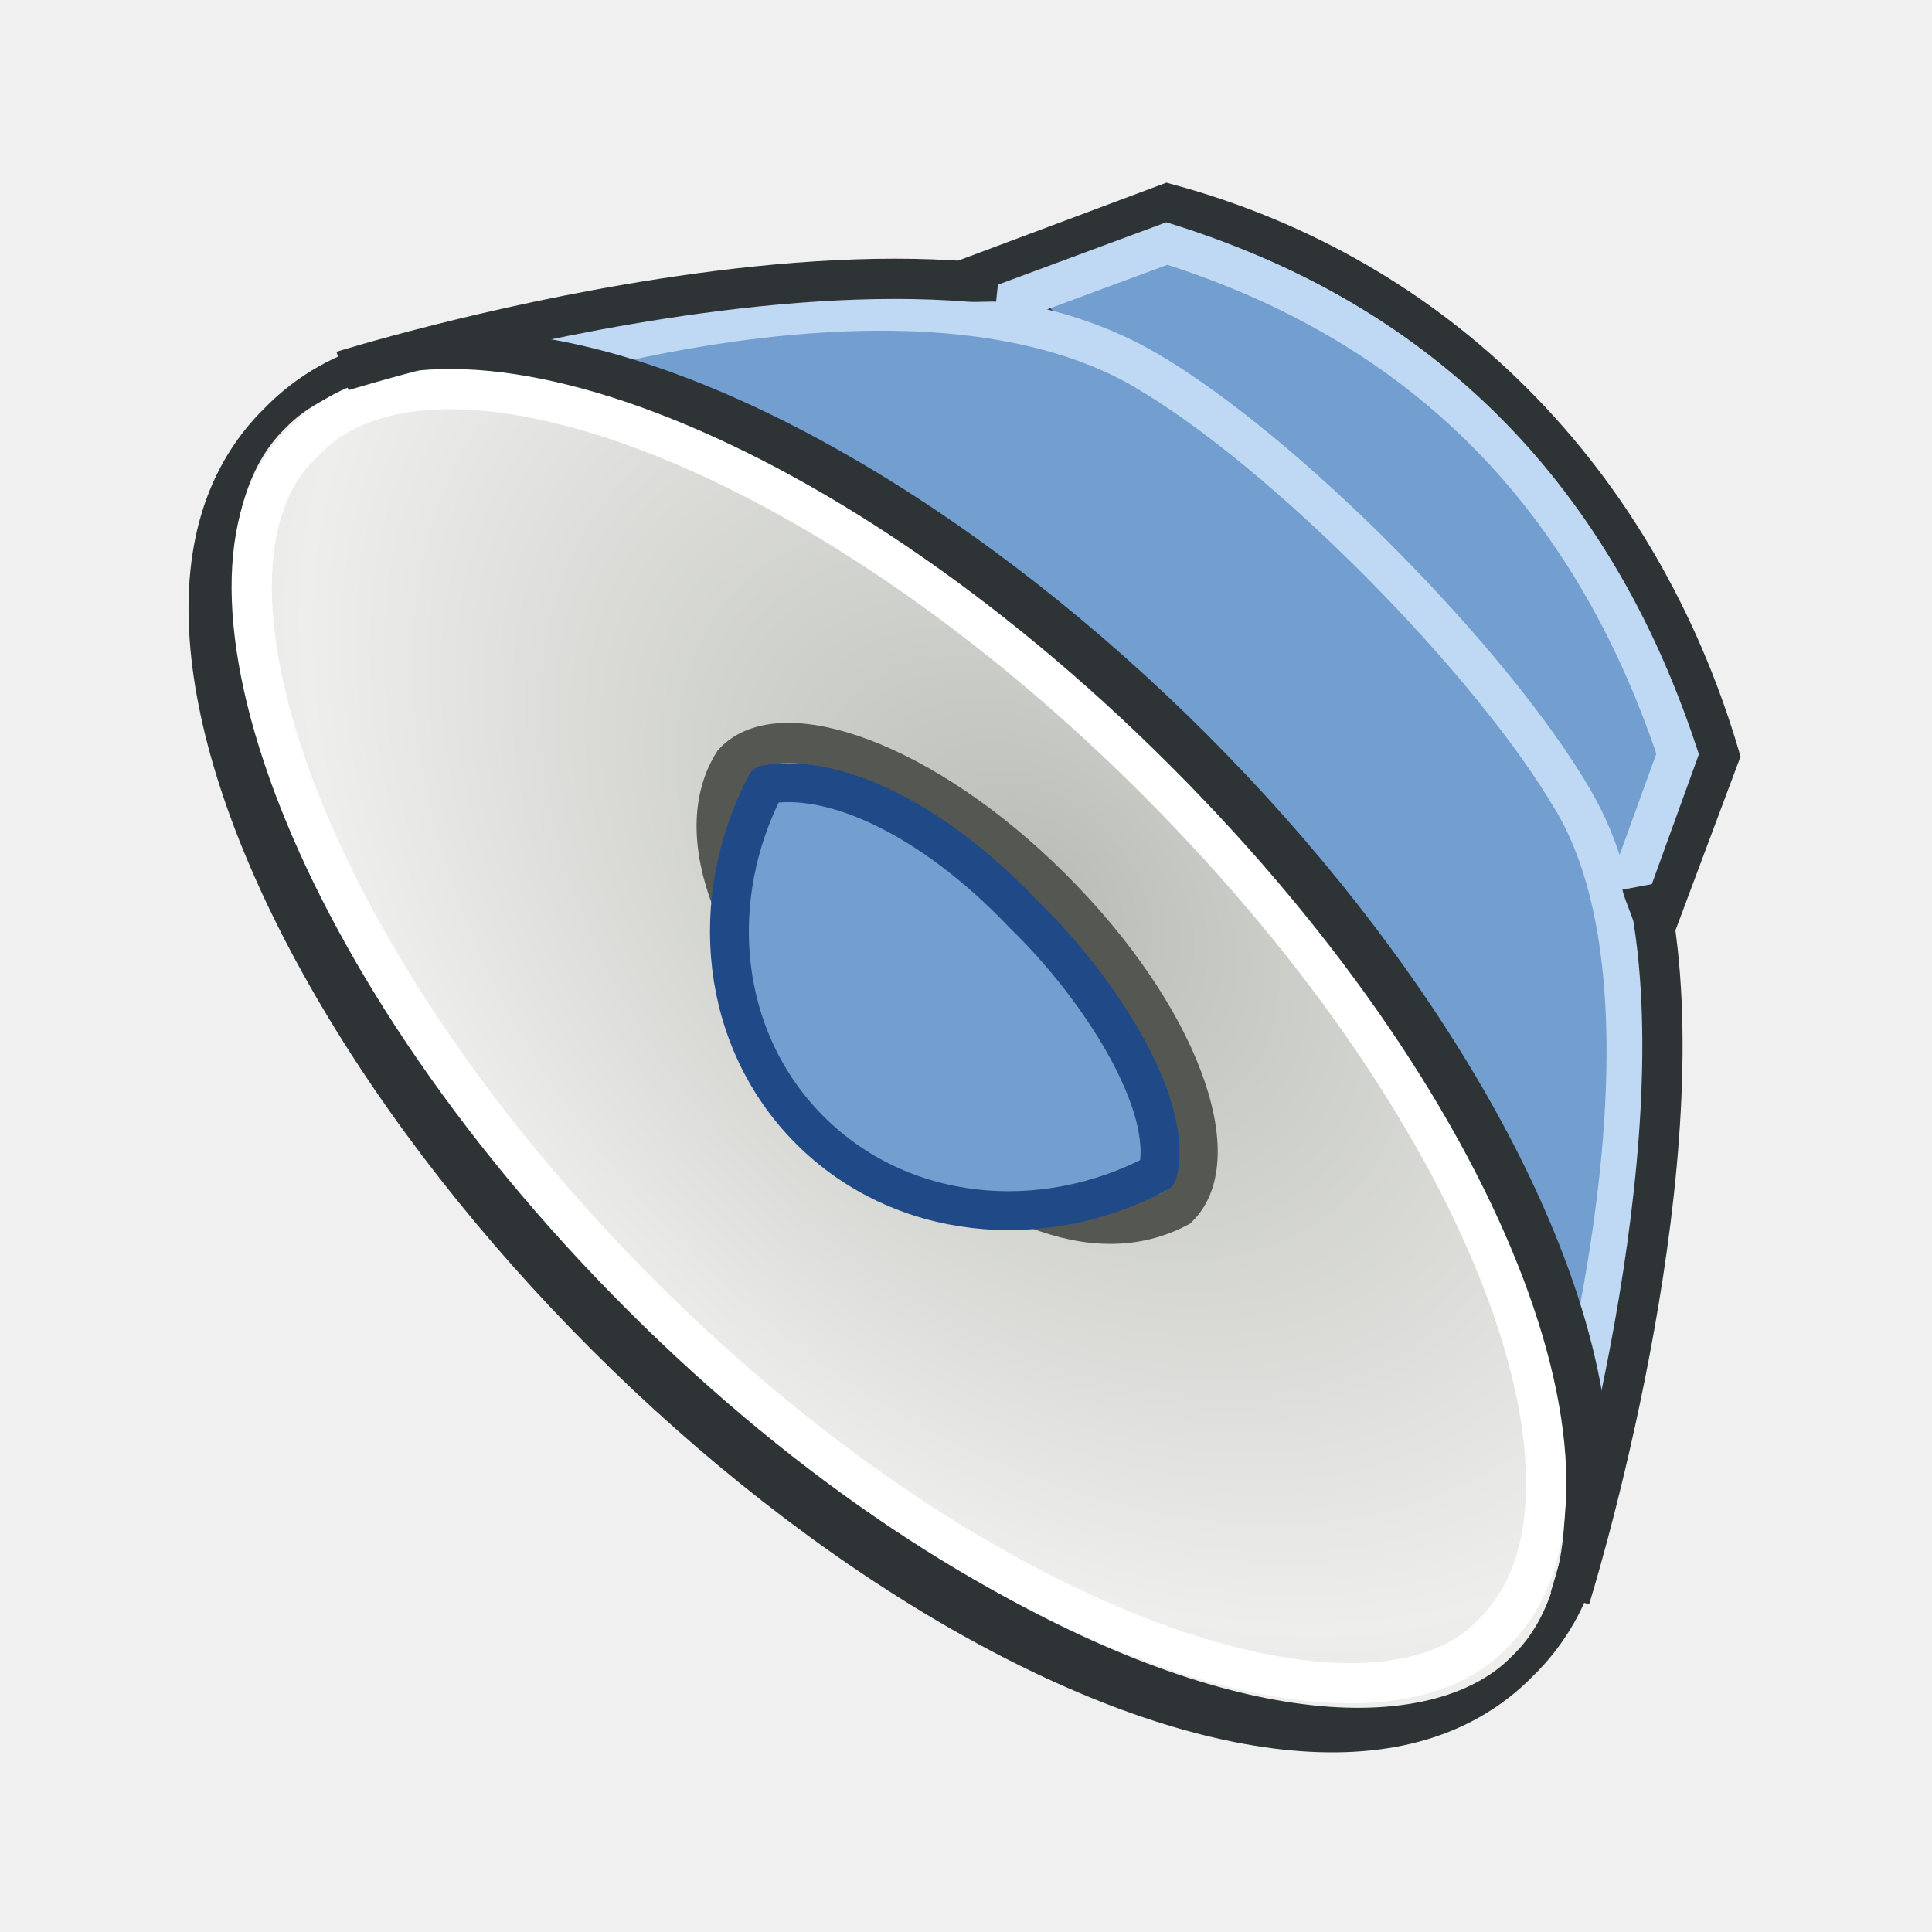
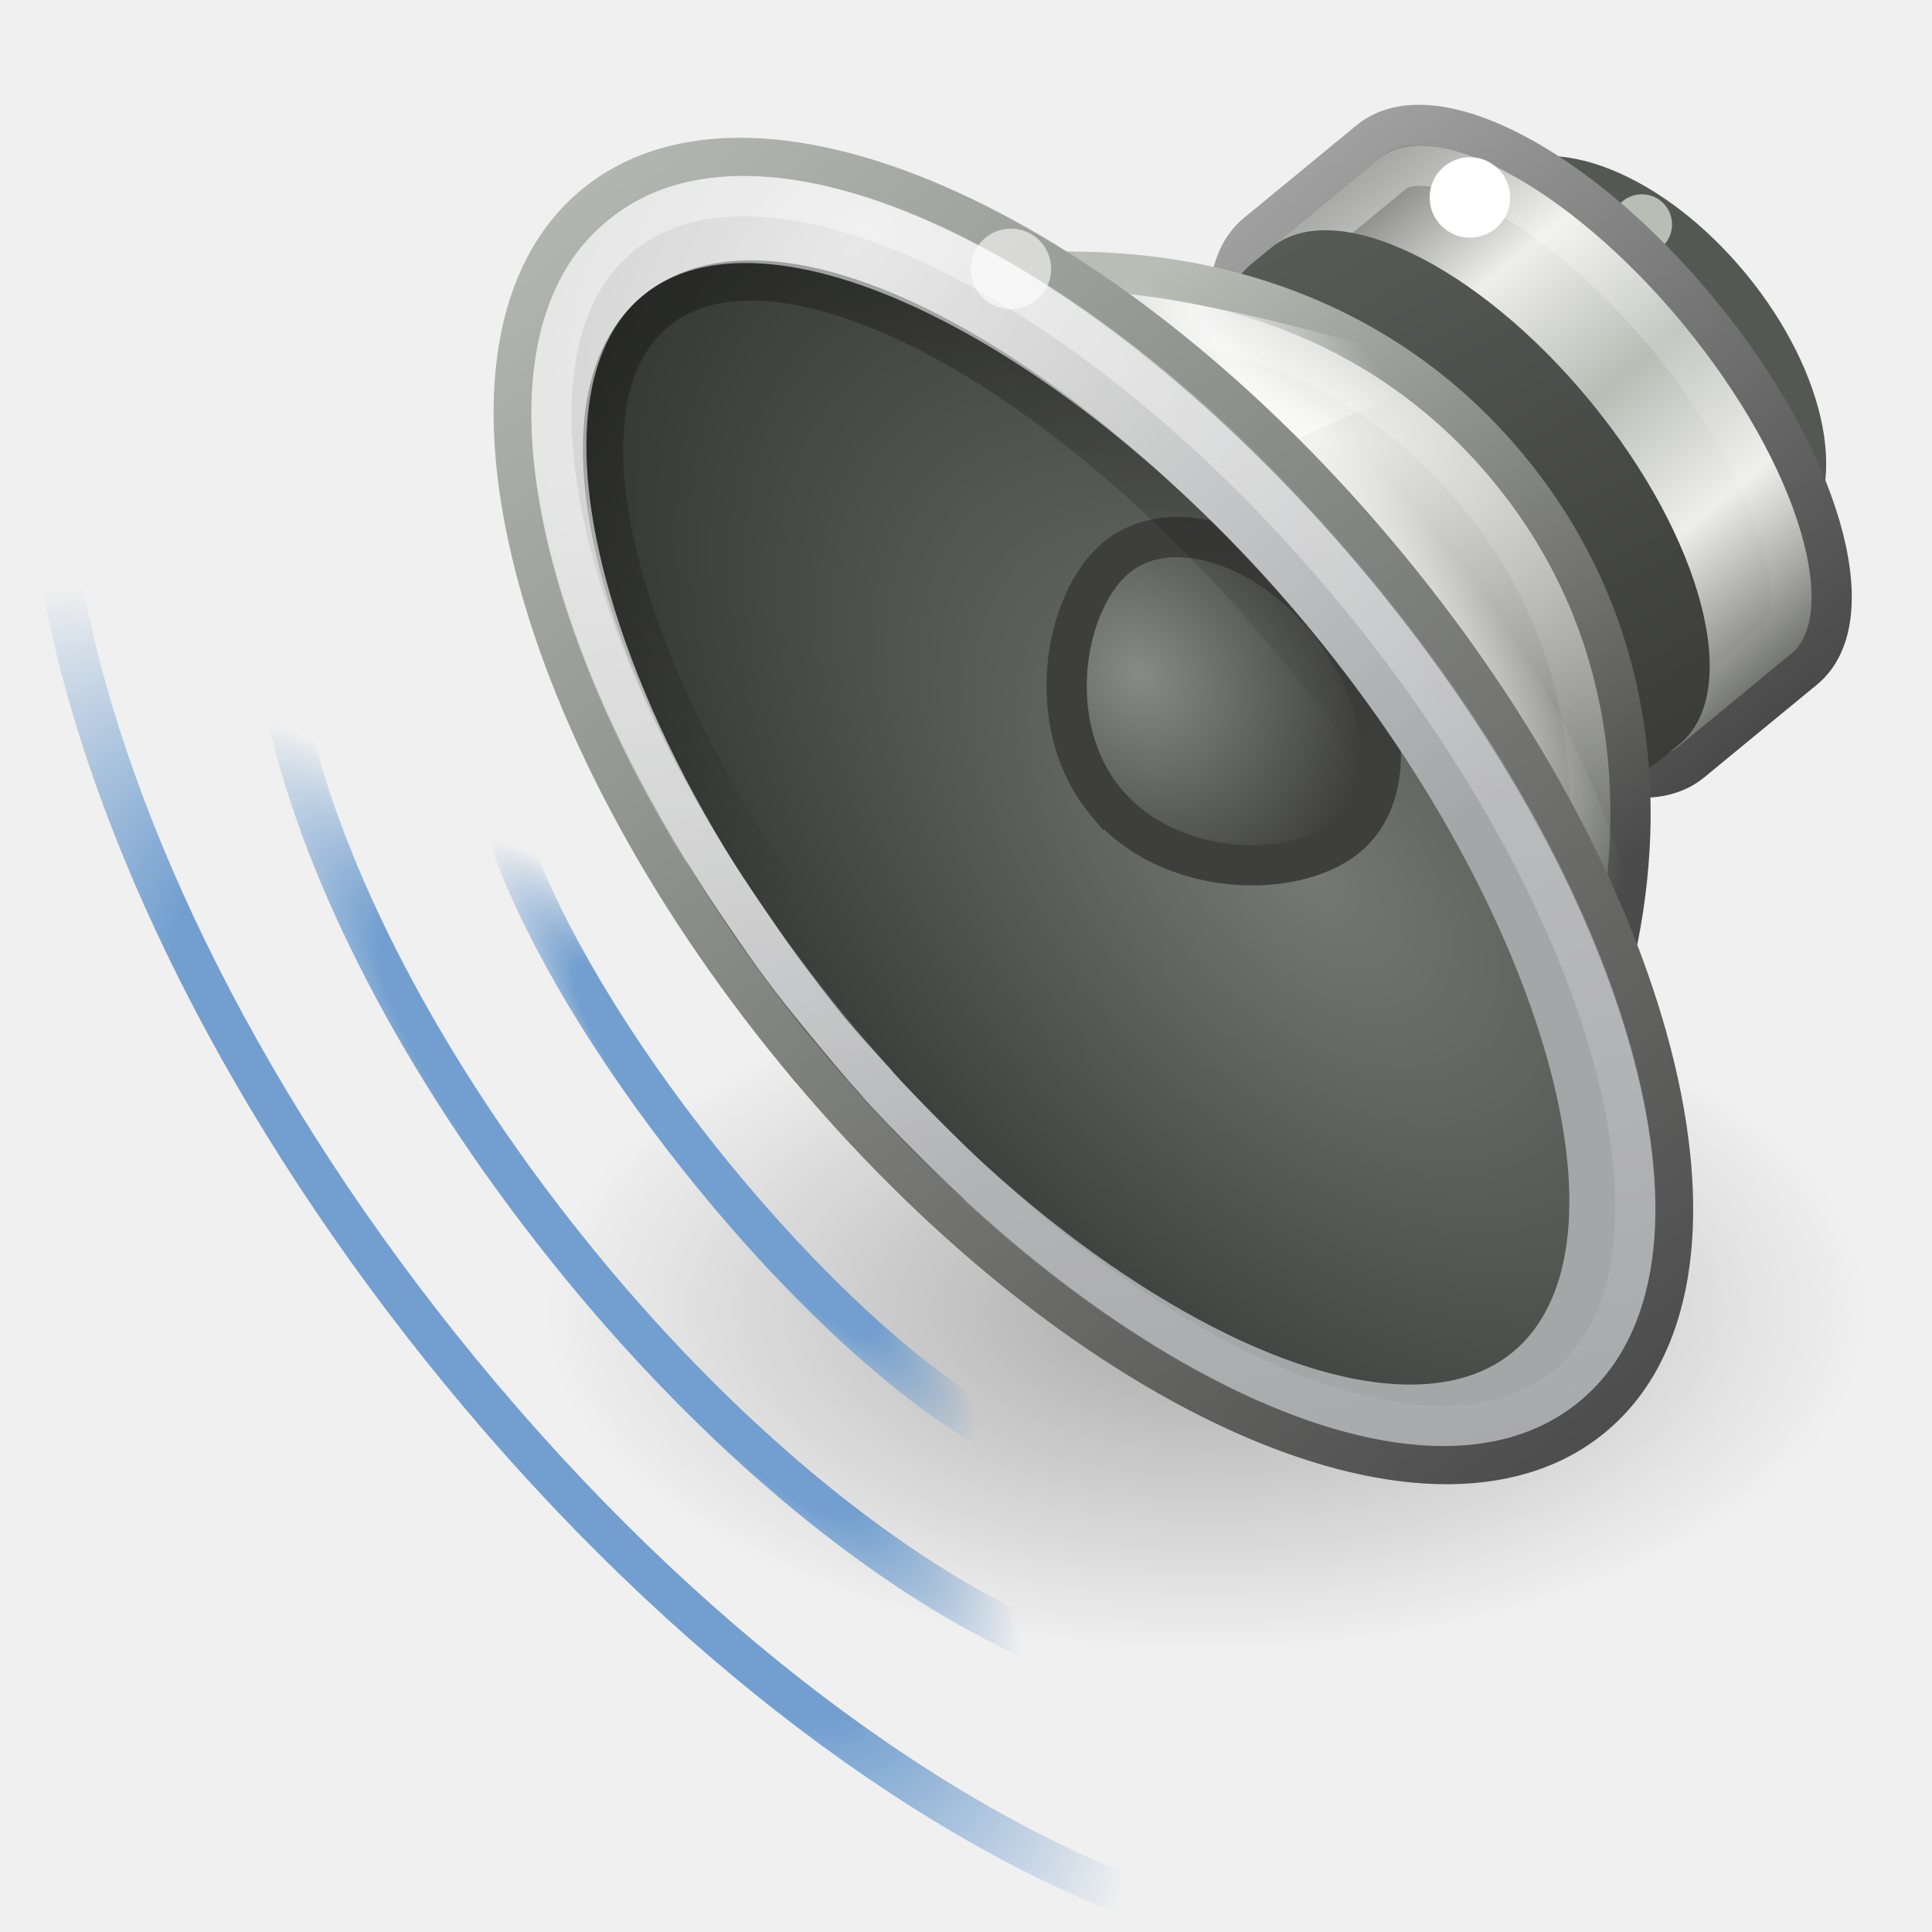
- <svg xmlns="http://www.w3.org/2000/svg" xmlns:xlink="http://www.w3.org/1999/xlink" width="48" height="48" id="svg2643" version="1.0">
-   <defs id="defs2645">
-     <radialGradient xlink:href="#linearGradient6377" id="radialGradient5941" gradientUnits="userSpaceOnUse" gradientTransform="matrix(11.32248,0,0,3.741057,-790.1243,122.5635)" cx="14.791" cy="29.861" fx="14.791" fy="29.861" r="1.14" />
-     <radialGradient xlink:href="#linearGradient6377" id="radialGradient5939" gradientUnits="userSpaceOnUse" gradientTransform="matrix(10.17104,0,0,5.250273,-797.4396,77.21735)" cx="17.798" cy="29.949" fx="17.798" fy="29.949" r="1.945" />
-     <linearGradient id="linearGradient6377">
-       <stop style="stop-color:#729fcf;stop-opacity:1" offset="0" id="stop6379" />
-       <stop style="stop-color:#204a87;stop-opacity:1" offset="1" id="stop6381" />
+ <svg xmlns="http://www.w3.org/2000/svg" xmlns:xlink="http://www.w3.org/1999/xlink" viewBox="0 0 48 48" id="svg6476" height="48" width="48" version="1.0">
+   <defs id="defs6478">
+     <linearGradient id="linearGradient17123">
+       <stop offset="0" style="stop-color:#000000;stop-opacity:1" id="stop17125" />
+       <stop offset="1" style="stop-color:#000000;stop-opacity:0" id="stop17127" />
    </linearGradient>
-     <radialGradient xlink:href="#linearGradient6377" id="radialGradient5937" gradientUnits="userSpaceOnUse" gradientTransform="matrix(15.4058,0,0,6.571419,-930.8179,37.58535)" cx="20.819" cy="29.949" fx="20.819" fy="29.949" r="2.545" />
-     <linearGradient xlink:href="#linearGradient5254" id="linearGradient5935" gradientUnits="userSpaceOnUse" gradientTransform="matrix(2.071493,0,0,1.2213,-677.4723,206.9156)" x1="21.875" y1="9.634" x2="20.5" y2="41.745" />
-     <linearGradient xlink:href="#linearGradient10055" id="linearGradient5933" gradientUnits="userSpaceOnUse" gradientTransform="matrix(2.071493,0,0,1.2213,-677.4723,206.9156)" x1="20.087" y1="6.663" x2="20.919" y2="38.337" />
-     <linearGradient xlink:href="#linearGradient5254" id="linearGradient5931" gradientUnits="userSpaceOnUse" gradientTransform="matrix(0.6831088,0,0,1.032905,-652.674,212.2637)" x1="4.596" y1="14.457" x2="4.596" y2="30.314" />
-     <linearGradient xlink:href="#linearGradient10055" id="linearGradient5929" gradientUnits="userSpaceOnUse" gradientTransform="matrix(1.767917,0,0,1.687933,-652.7215,185.3543)" x1="2.685" y1="24.368" x2="2.925" y2="35.054" />
-     <linearGradient id="linearGradient21582">
-       <stop style="stop-color:black;stop-opacity:1;" offset="0" id="stop21584" />
-       <stop style="stop-color:black;stop-opacity:0;" offset="1" id="stop21586" />
+     <linearGradient id="linearGradient6700">
+       <stop offset="0" style="stop-color:#ffffff;stop-opacity:1" id="stop6702" />
+       <stop offset="1" style="stop-color:#ffffff;stop-opacity:0" id="stop6704" />
    </linearGradient>
-     <linearGradient xlink:href="#linearGradient21582" id="linearGradient5927" gradientUnits="userSpaceOnUse" gradientTransform="matrix(1.010299,0,0,1.25652,-654.1283,206.1695)" x1="21.875" y1="26.625" x2="18.188" y2="26" />
-     <linearGradient id="linearGradient21598">
-       <stop style="stop-color:white;stop-opacity:1;" offset="0" id="stop21600" />
-       <stop style="stop-color:white;stop-opacity:0;" offset="1" id="stop21602" />
+     <linearGradient id="linearGradient6628">
+       <stop offset="0" style="stop-color:#000000;stop-opacity:1" id="stop6630" />
+       <stop offset="1" style="stop-color:#000000;stop-opacity:0" id="stop6632" />
    </linearGradient>
-     <linearGradient xlink:href="#linearGradient21598" id="linearGradient5925" gradientUnits="userSpaceOnUse" gradientTransform="matrix(0.7830101,0,0,0.9810567,-652.0153,212.321)" x1="12.25" y1="19.75" x2="10.875" y2="33.125" />
-     <radialGradient xlink:href="#linearGradient10055" id="radialGradient5923" gradientUnits="userSpaceOnUse" gradientTransform="matrix(1.433087,-0.596698,0.798238,1.917124,-20.96864,-16.43019)" cx="7.001" cy="22.47" fx="7.001" fy="22.47" r="6.494" />
-     <linearGradient xlink:href="#linearGradient10872" id="linearGradient5921" gradientUnits="userSpaceOnUse" gradientTransform="matrix(1.010299,0,0,1.01724,-654.2156,212.4627)" x1="3.889" y1="18.937" x2="3.889" y2="25.947" />
-     <linearGradient xlink:href="#linearGradient5254" id="linearGradient5919" gradientUnits="userSpaceOnUse" gradientTransform="matrix(0.99664,0,0,1.193275,-655.4297,207.5461)" x1="11.875" y1="20.375" x2="13.125" y2="34.136" />
-     <linearGradient xlink:href="#linearGradient6371" id="linearGradient5917" gradientUnits="userSpaceOnUse" gradientTransform="matrix(0.99664,0,0,1.193275,-655.4297,207.5461)" x1="14.241" y1="26.997" x2="15.125" y2="20.976" />
-     <linearGradient xlink:href="#linearGradient21608" id="linearGradient5915" gradientUnits="userSpaceOnUse" x1="23.273" y1="18.525" x2="23.273" y2="22.811" />
-     <radialGradient xlink:href="#linearGradient15341" id="radialGradient5913" gradientUnits="userSpaceOnUse" cx="22.624" cy="20.88" fx="22.624" fy="20.88" r="3.318" />
-     <linearGradient id="linearGradient3529">
-       <stop id="stop3531" offset="0" style="stop-color:#fefefe;stop-opacity:1;" />
-       <stop id="stop3533" offset="1" style="stop-color:#e8e7e6;stop-opacity:1;" />
+     <linearGradient id="linearGradient3844">
+       <stop offset="0" style="stop-color:#e8e8e8;stop-opacity:1" id="stop3846" />
+       <stop offset="1" style="stop-color:#a5a6a8;stop-opacity:1" id="stop3848" />
    </linearGradient>
-     <radialGradient xlink:href="#linearGradient3529" id="radialGradient5911" gradientUnits="userSpaceOnUse" gradientTransform="matrix(1,0,0,0.2876712,0,13.84535)" cx="7.955" cy="19.437" fx="7.955" fy="19.437" r="6.452" />
-     <linearGradient id="linearGradient4389">
-       <stop style="stop-color:#555753;stop-opacity:1;" offset="0" id="stop4391" />
-       <stop id="stop4393" offset="1" style="stop-color:#eeeeec;stop-opacity:1;" />
+     <linearGradient id="linearGradient6589-510-471-936">
+       <stop offset="0" style="stop-color:#878a85;stop-opacity:1" id="stop5849" />
+       <stop offset="1" style="stop-color:#3e3f3d;stop-opacity:1" id="stop5851" />
    </linearGradient>
-     <linearGradient id="linearGradient4325">
-       <stop id="stop4327" offset="0" style="stop-color:#2e3436;stop-opacity:1;" />
-       <stop style="stop-color:#eeeeec;stop-opacity:1;" offset="1" id="stop4329" />
+     <linearGradient id="linearGradient6643">
+       <stop offset="0" style="stop-color:#4c4c4c;stop-opacity:1" id="stop6645" />
+       <stop offset="1" style="stop-color:#d3d7cf;stop-opacity:1" id="stop6647" />
    </linearGradient>
-     <linearGradient id="linearGradient21608">
-       <stop style="stop-color:#888a85;stop-opacity:1" offset="0" id="stop21610" />
-       <stop style="stop-color:#2e3436;stop-opacity:1" offset="1" id="stop21612" />
+     <linearGradient id="linearGradient4718">
+       <stop offset="0" style="stop-color:#767973;stop-opacity:1" id="stop4720" />
+       <stop offset="1" style="stop-color:#202120;stop-opacity:1" id="stop4722" />
    </linearGradient>
-     <linearGradient id="linearGradient15341">
-       <stop style="stop-color:#888a85;stop-opacity:1" offset="0" id="stop15343" />
-       <stop style="stop-color:#555753;stop-opacity:1" offset="1" id="stop15345" />
+     <linearGradient id="linearGradient6573">
+       <stop offset="0" style="stop-color:#ffffff;stop-opacity:1" id="stop6575" />
+       <stop offset="1" style="stop-color:#ffffff;stop-opacity:0" id="stop6577" />
    </linearGradient>
-     <linearGradient id="linearGradient6371">
-       <stop style="stop-color:#888a85;stop-opacity:1" offset="0" id="stop6373" />
-       <stop style="stop-color:#d3d7cf;stop-opacity:1;" offset="1" id="stop6375" />
+     <linearGradient id="linearGradient6379">
+       <stop offset="0" style="stop-color:#ffffff;stop-opacity:0" id="stop6381" />
+       <stop offset="0.5" style="stop-color:#ffffff;stop-opacity:1" id="stop21606" />
+       <stop offset="1" style="stop-color:#ffffff;stop-opacity:0" id="stop6383" />
    </linearGradient>
-     <linearGradient id="linearGradient10872">
-       <stop id="stop10874" offset="0" style="stop-color:#888a85;stop-opacity:1" />
-       <stop style="stop-color:#9e9e92;stop-opacity:1;" offset="0.253" id="stop10876" />
-       <stop id="stop10878" offset="1" style="stop-color:#555753;stop-opacity:1" />
+     <linearGradient id="linearGradient6651">
+       <stop offset="0" style="stop-color:#ffffff;stop-opacity:1" id="stop6653" />
+       <stop offset="1" style="stop-color:#ffffff;stop-opacity:0" id="stop6655" />
    </linearGradient>
-     <linearGradient id="linearGradient5254">
-       <stop id="stop5256" offset="0" style="stop-color:#707469;stop-opacity:1;" />
-       <stop id="stop5258" offset="1" style="stop-color:#2e3335;stop-opacity:1;" />
+     <linearGradient id="linearGradient5292">
+       <stop offset="0" style="stop-color:#4b4b4b;stop-opacity:1" id="stop5294" />
+       <stop offset="1" style="stop-color:#babdb6;stop-opacity:1" id="stop5296" />
    </linearGradient>
-     <linearGradient id="linearGradient10055">
-       <stop style="stop-color:#bebebe;stop-opacity:1;" offset="0" id="stop10057" />
-       <stop id="stop10061" offset="0.375" style="stop-color:#e8e8e8;stop-opacity:1;" />
-       <stop style="stop-color:#5c5c5c;stop-opacity:1;" offset="1" id="stop10059" />
+     <linearGradient id="linearGradient6633">
+       <stop offset="0" style="stop-color:#eeeeec;stop-opacity:1" id="stop6635" />
+       <stop offset="1" style="stop-color:#61635f;stop-opacity:1" id="stop6637" />
    </linearGradient>
-     <linearGradient id="linearGradient4841">
-       <stop id="stop4843" offset="0" style="stop-color:#babdb6;stop-opacity:1;" />
-       <stop style="stop-color:#fcaf3e;stop-opacity:0.941;" offset="0" id="stop4845" />
-       <stop id="stop4847" offset="1" style="stop-color:#babdb6;stop-opacity:1;" />
-       <stop style="stop-color:#eeeeec;stop-opacity:1;" offset="1" id="stop4849" />
+     <linearGradient id="linearGradient6546-397-668-696-989">
+       <stop offset="0" style="stop-color:#383937;stop-opacity:1" id="stop4870" />
+       <stop offset="1" style="stop-color:#595b57;stop-opacity:1" id="stop4872" />
    </linearGradient>
-     <linearGradient id="linearGradient4809">
-       <stop style="stop-color:#babdb6;stop-opacity:1;" offset="0" id="stop4811" />
-       <stop id="stop4813" offset="0" style="stop-color:#ad7fa8;stop-opacity:1;" />
-       <stop style="stop-color:#babdb6;stop-opacity:1;" offset="1" id="stop4815" />
-       <stop id="stop4817" offset="1" style="stop-color:#eeeeec;stop-opacity:1;" />
+     <linearGradient id="linearGradient6531">
+       <stop offset="0" style="stop-color:#ffffff;stop-opacity:1" id="stop6533" />
+       <stop offset="1" style="stop-color:#ffffff;stop-opacity:0" id="stop6535" />
    </linearGradient>
-     <linearGradient id="linearGradient3345">
-       <stop id="stop3347" offset="0" style="stop-color:#babdb6;stop-opacity:1;" />
-       <stop style="stop-color:#729fcf;stop-opacity:1;" offset="0" id="stop3351" />
-       <stop id="stop3355" offset="1" style="stop-color:#babdb6;stop-opacity:1;" />
-       <stop style="stop-color:#eeeeec;stop-opacity:1;" offset="1" id="stop3349" />
+     <linearGradient id="linearGradient3858">
+       <stop offset="0" style="stop-color:#a0a0a0;stop-opacity:1" id="stop3860" />
+       <stop offset="1" style="stop-color:#4a4a4a;stop-opacity:1" id="stop3862" />
    </linearGradient>
-     <linearGradient id="linearGradient3223">
-       <stop style="stop-color:#eeeeec;stop-opacity:1;" offset="0" id="stop3225" />
-       <stop style="stop-color:#babdb6;stop-opacity:1;" offset="1" id="stop3227" />
+     <linearGradient id="linearGradient5262">
+       <stop offset="0" style="stop-color:#babdb6;stop-opacity:1" id="stop5264" />
+       <stop offset="0.437" style="stop-color:#eeeeec;stop-opacity:1" id="stop5266" />
+       <stop offset="1" style="stop-color:#555753;stop-opacity:1" id="stop5268" />
    </linearGradient>
-     <linearGradient id="linearGradient3503">
-       <stop style="stop-color:#babdb6;stop-opacity:1;" offset="0" id="stop3239" />
-       <stop id="stop3507" offset="1" style="stop-color:#eeeeec;stop-opacity:1;" />
+     <radialGradient gradientTransform="matrix(1.536591,0,0,0.7999924,5.559399,7.50987)" gradientUnits="userSpaceOnUse" xlink:href="#linearGradient17123" id="radialGradient2484" fy="36.863" fx="11.402" r="10.695" cy="36.863" cx="11.402" />
+     <linearGradient gradientTransform="matrix(1.096632,-0.01771301,0.01803926,1.116835,-2.419304,-6.921553)" gradientUnits="userSpaceOnUse" xlink:href="#linearGradient6700" id="linearGradient2518" y2="46.259" x2="29.694" y1="21.27" x1="16.79" />
+     <linearGradient gradientTransform="matrix(0.903108,-0.01458715,0.01608909,0.9960965,3.021583,-3.63541)" gradientUnits="userSpaceOnUse" xlink:href="#linearGradient6628" id="linearGradient2522" y2="26.354" x2="29.893" y1="12.159" x1="23.238" />
+     <radialGradient gradientTransform="matrix(3.987999,0.05259819,-0.04086024,-2.529706,-99.40242,114.6096)" gradientUnits="userSpaceOnUse" xlink:href="#linearGradient3844" id="radialGradient2525" fy="42.261" fx="30.685" r="8.228" cy="42.261" cx="30.685" />
+     <radialGradient gradientTransform="matrix(1.309223,-0.02114677,0.02520207,1.56029,-5.155679,-9.456514)" gradientUnits="userSpaceOnUse" xlink:href="#linearGradient6589-510-471-936" id="radialGradient2528" fy="20.434" fx="20.884" r="4" cy="20.434" cx="20.884" />
+     <radialGradient gradientTransform="matrix(2.094629,0.06935096,-0.1209478,3.677939,-22.19035,-84.44546)" gradientUnits="userSpaceOnUse" xlink:href="#linearGradient4718" id="radialGradient2531" fy="30.233" fx="23.165" r="8.189" cy="30.233" cx="23.165" />
+     <linearGradient gradientTransform="matrix(1.225646,-0.01979688,0.01901434,1.177205,-5.704156,-8.555509)" gradientUnits="userSpaceOnUse" xlink:href="#linearGradient6643" id="linearGradient2533" y2="0.31" x2="33.431" y1="45.052" x1="33.431" />
+     <linearGradient gradientTransform="matrix(0.9032913,-0.01459006,0.01406615,0.8708542,6.31709,4.983276)" gradientUnits="userSpaceOnUse" xlink:href="#linearGradient6573" id="linearGradient2536" y2="35.458" x2="11.324" y1="4.811" x1="19.24" />
+     <linearGradient gradientTransform="matrix(0.6665798,-0.01076669,0.01615005,0.9998695,5.373473,-0.8409541)" gradientUnits="userSpaceOnUse" xlink:href="#linearGradient6379" id="linearGradient2539" y2="21.75" x2="11.438" y1="20.334" x1="20.226" />
+     <radialGradient gradientTransform="matrix(-0.3217342,0.00519671,-0.02079234,-1.287278,25.54939,58.67044)" gradientUnits="userSpaceOnUse" xlink:href="#linearGradient6651" id="radialGradient2542" fy="27.053" fx="23.987" r="7.75" cy="27.053" cx="23.987" />
+     <radialGradient gradientTransform="matrix(0.7215875,0.5105606,-0.908924,1.193324,25.79575,-6.879863)" gradientUnits="userSpaceOnUse" xlink:href="#linearGradient6633" id="radialGradient2545" fy="18.817" fx="9.32" r="12.5" cy="18.817" cx="9.32" />
+     <linearGradient gradientTransform="matrix(0.9113395,-0.01472014,0.01419247,0.8786732,6.165419,4.813647)" gradientUnits="userSpaceOnUse" xlink:href="#linearGradient5292" id="linearGradient2547" y2="12.064" x2="4.643" y1="33.047" x1="7.75" />
+     <linearGradient gradientTransform="rotate(-0.9253705,172.3641,4123.277)" gradientUnits="userSpaceOnUse" xlink:href="#linearGradient6546-397-668-696-989" id="linearGradient2550" y2="14" x2="77.125" y1="31.561" x1="80.693" />
+     <linearGradient gradientTransform="matrix(0.8936334,-0.01443412,0.01615005,0.9998695,4.687644,2.170515)" gradientUnits="userSpaceOnUse" xlink:href="#linearGradient6531" id="linearGradient2553" y2="30.001" x2="5.101" y1="14.051" x1="9.883" />
+     <linearGradient spreadMethod="reflect" gradientTransform="matrix(0.00739407,0.4577748,-0.4322296,0.00698141,-9.20448,-22.46882)" gradientUnits="userSpaceOnUse" xlink:href="#linearGradient5262" id="linearGradient2556" y2="-41.092" x2="82.681" y1="-41.092" x1="102.357" />
+     <linearGradient gradientTransform="rotate(89.07463,44.55834,-25.34463)" gradientUnits="userSpaceOnUse" xlink:href="#linearGradient3858" id="linearGradient2558" y2="8.293" x2="102.426" y1="8.293" x1="84.426" />
+     <linearGradient id="linearGradient6958">
+       <stop style="stop-color:#729fcf;stop-opacity:1;" offset="0" id="stop6960" />
+       <stop style="stop-color:#729fcf;stop-opacity:1;" offset="0.6" id="stop6966" />
+       <stop style="stop-color:#729fcf;stop-opacity:0;" offset="1" id="stop6962" />
    </linearGradient>
-     <radialGradient xlink:href="#linearGradient3503" id="radialGradient3501" cx="22.276" cy="32.249" fx="22.276" fy="32.249" r="20.319" gradientTransform="matrix(1,0,0,0.2366258,0,24.61794)" gradientUnits="userSpaceOnUse" />
-     <radialGradient xlink:href="#linearGradient3503" id="radialGradient3500" gradientUnits="userSpaceOnUse" gradientTransform="matrix(1,0,0,0.2366258,0,24.61794)" cx="22.276" cy="32.249" fx="22.276" fy="32.249" r="20.319" />
-     <radialGradient xlink:href="#linearGradient3503" id="radialGradient3232" gradientUnits="userSpaceOnUse" gradientTransform="matrix(-1.053831,-6.3027391e-8,1.2877417e-8,-0.7232676,47.47493,42.42039)" cx="22.276" cy="21.52" fx="22.276" fy="21.52" r="20.319" spreadMethod="reflect" />
-     <radialGradient xlink:href="#linearGradient3503" id="radialGradient5689" gradientUnits="userSpaceOnUse" gradientTransform="matrix(-1.046908,0,0,0.4796469,270.3786,38.42767)" cx="22.276" cy="32.249" fx="22.276" fy="32.249" r="20.319" />
-     <radialGradient xlink:href="#linearGradient4325" id="radialGradient4359" gradientUnits="userSpaceOnUse" gradientTransform="matrix(-1.053831,-6.3027391e-8,1.2877417e-8,-0.7232676,-52.44726,-106.1479)" spreadMethod="pad" cx="22.276" cy="21.099" fx="22.276" fy="21.099" r="20.319" />
-     <radialGradient xlink:href="#linearGradient3503" id="radialGradient5015" gradientUnits="userSpaceOnUse" gradientTransform="matrix(-1.053831,-6.3027391e-8,1.2877417e-8,-0.7232676,42.72008,-107.8985)" spreadMethod="pad" cx="22.276" cy="21.52" fx="22.276" fy="21.52" r="20.319" />
-     <radialGradient xlink:href="#linearGradient3503" id="radialGradient5062" gradientUnits="userSpaceOnUse" gradientTransform="matrix(-1.053831,-6.3027391e-8,1.2877417e-8,-0.7232676,98.72007,-107.8985)" spreadMethod="pad" cx="22.276" cy="21.52" fx="22.276" fy="21.52" r="20.319" />
-     <radialGradient xlink:href="#linearGradient4325" id="radialGradient5064" gradientUnits="userSpaceOnUse" gradientTransform="matrix(-1.053831,-6.3027391e-8,1.2877417e-8,-0.7232676,98.72007,-107.8985)" spreadMethod="pad" cx="22.276" cy="21.099" fx="22.276" fy="21.099" r="20.319" />
-     <radialGradient xlink:href="#linearGradient4389" id="radialGradient5110" gradientUnits="userSpaceOnUse" gradientTransform="matrix(-1.053831,-6.3027391e-8,1.2877417e-8,-0.7232676,142.7201,-107.8985)" spreadMethod="pad" cx="22.276" cy="21.099" fx="22.276" fy="21.099" r="20.319" />
-     <radialGradient xlink:href="#linearGradient4389" id="radialGradient3863" gradientUnits="userSpaceOnUse" gradientTransform="matrix(-1.053831,-6.3027391e-8,1.2877417e-8,-0.7232676,92.72007,-107.8985)" spreadMethod="pad" cx="22.276" cy="21.099" fx="22.276" fy="21.099" r="20.319" />
-     <radialGradient xlink:href="#linearGradient4389" id="radialGradient3865" gradientUnits="userSpaceOnUse" gradientTransform="matrix(-1.053831,-6.3027391e-8,1.2877417e-8,-0.7232676,92.72007,-107.8985)" spreadMethod="pad" cx="22.276" cy="21.099" fx="22.276" fy="21.099" r="20.319" />
-     <radialGradient xlink:href="#linearGradient4389" id="radialGradient3906" gradientUnits="userSpaceOnUse" gradientTransform="matrix(-1.053831,-6.3027391e-8,1.2877417e-8,-0.7232676,92.72007,-107.8985)" spreadMethod="pad" cx="22.276" cy="21.099" fx="22.276" fy="21.099" r="20.319" />
-     <radialGradient xlink:href="#linearGradient3345" id="radialGradient5554" gradientUnits="userSpaceOnUse" gradientTransform="matrix(-1.053831,-6.3027391e-8,1.2877417e-8,-0.7232676,97.72546,40.41907)" spreadMethod="pad" cx="22.276" cy="21.52" fx="22.276" fy="21.52" r="20.319" />
-     <radialGradient xlink:href="#linearGradient3503" id="radialGradient8512" gradientUnits="userSpaceOnUse" gradientTransform="matrix(-1.053831,-6.3027391e-8,1.2877417e-8,-0.7232676,97.72545,40.29406)" spreadMethod="reflect" cx="22.276" cy="21.52" fx="22.276" fy="21.52" r="20.319" />
-     <radialGradient xlink:href="#linearGradient3529" id="radialGradient5708" gradientUnits="userSpaceOnUse" gradientTransform="matrix(1,0,0,0.2876712,0,13.84535)" cx="7.955" cy="19.437" fx="7.955" fy="19.437" r="6.452" />
-     <radialGradient xlink:href="#linearGradient15341" id="radialGradient5710" gradientUnits="userSpaceOnUse" cx="22.624" cy="20.88" fx="22.624" fy="20.88" r="3.318" />
-     <linearGradient xlink:href="#linearGradient21608" id="linearGradient5712" gradientUnits="userSpaceOnUse" x1="23.273" y1="18.525" x2="23.273" y2="22.811" />
-     <radialGradient xlink:href="#linearGradient10055" id="radialGradient5720" gradientUnits="userSpaceOnUse" gradientTransform="matrix(1.433087,-0.596698,0.798238,1.917124,-20.96864,-16.43019)" cx="7.001" cy="22.47" fx="7.001" fy="22.47" r="6.494" />
-     <radialGradient xlink:href="#linearGradient6377" id="radialGradient5744" gradientUnits="userSpaceOnUse" gradientTransform="matrix(-8.006204,8.006204,-2.645327,-2.645327,292.6153,-42.15617)" cx="14.791" cy="29.861" fx="14.791" fy="29.861" r="1.14" />
-     <radialGradient xlink:href="#linearGradient6377" id="radialGradient5747" gradientUnits="userSpaceOnUse" gradientTransform="matrix(-7.19201,7.19201,-3.712503,-3.712503,329.8526,-15.2643)" cx="17.798" cy="29.949" fx="17.798" fy="29.949" r="1.945" />
-     <radialGradient xlink:href="#linearGradient6377" id="radialGradient5750" gradientUnits="userSpaceOnUse" gradientTransform="matrix(-10.89355,10.89355,-4.646695,-4.646695,452.1893,-81.55288)" cx="20.819" cy="29.949" fx="20.819" fy="29.949" r="2.545" />
-     <linearGradient xlink:href="#linearGradient10055" id="linearGradient5753" gradientUnits="userSpaceOnUse" gradientTransform="matrix(2.071493,0,0,1.2213,31.77769,-26.9466)" x1="20.087" y1="6.663" x2="20.919" y2="38.337" />
-     <linearGradient xlink:href="#linearGradient5254" id="linearGradient5755" gradientUnits="userSpaceOnUse" gradientTransform="matrix(2.071493,0,0,1.2213,31.77769,-26.9466)" x1="21.875" y1="9.634" x2="20.5" y2="41.745" />
-     <linearGradient xlink:href="#linearGradient10055" id="linearGradient5758" gradientUnits="userSpaceOnUse" gradientTransform="matrix(1.767917,0,0,1.687933,56.52845,-48.50785)" x1="2.685" y1="24.368" x2="2.925" y2="35.054" />
-     <linearGradient xlink:href="#linearGradient5254" id="linearGradient5760" gradientUnits="userSpaceOnUse" gradientTransform="matrix(0.6831088,0,0,1.032905,56.57596,-21.59844)" x1="4.596" y1="14.457" x2="4.596" y2="30.314" />
-     <linearGradient xlink:href="#linearGradient21582" id="linearGradient5763" gradientUnits="userSpaceOnUse" gradientTransform="matrix(1.010299,0,0,1.25652,55.12173,-27.69264)" x1="21.875" y1="26.625" x2="18.188" y2="26" />
-     <linearGradient xlink:href="#linearGradient21598" id="linearGradient5766" gradientUnits="userSpaceOnUse" gradientTransform="matrix(0.7830101,0,0,0.9810567,57.23473,-21.54117)" x1="12.25" y1="19.75" x2="10.875" y2="33.125" />
-     <linearGradient xlink:href="#linearGradient10872" id="linearGradient5770" gradientUnits="userSpaceOnUse" gradientTransform="matrix(1.010299,0,0,1.01724,55.03438,-21.39944)" x1="3.889" y1="18.937" x2="3.889" y2="25.947" />
-     <linearGradient xlink:href="#linearGradient6371" id="linearGradient5773" gradientUnits="userSpaceOnUse" gradientTransform="matrix(0.99664,0,0,1.193275,53.82035,-26.31606)" x1="14.241" y1="26.997" x2="15.125" y2="20.976" />
-     <linearGradient xlink:href="#linearGradient5254" id="linearGradient5775" gradientUnits="userSpaceOnUse" gradientTransform="matrix(0.99664,0,0,1.193275,53.82035,-26.31606)" x1="11.875" y1="20.375" x2="13.125" y2="34.136" />
-     <radialGradient xlink:href="#linearGradient3503" id="radialGradient5928" gradientUnits="userSpaceOnUse" gradientTransform="matrix(-1.053831,-6.3027391e-8,1.2877417e-8,-0.7232676,97.72545,40.29406)" spreadMethod="reflect" cx="22.276" cy="21.52" fx="22.276" fy="21.52" r="20.319" />
+     <radialGradient xlink:href="#linearGradient6958" r="4.82" id="radialGradient6968" gradientUnits="userSpaceOnUse" gradientTransform="matrix(-1.255445,1.00203,2.812702,3.524038,39.93147,-120.9308)" fy="22.844" fx="72.496" cy="22.844" cx="72.496" />
+     <radialGradient xlink:href="#linearGradient6958" r="3.598" id="radialGradient6976" gradientUnits="userSpaceOnUse" gradientTransform="matrix(-0.7301038,0.5827305,2.690952,3.371497,5.742734,-87.50635)" fy="22.734" fx="70.531" cy="22.734" cx="70.531" />
+     <radialGradient xlink:href="#linearGradient6958" r="2.619" id="radialGradient6984" gradientUnits="userSpaceOnUse" gradientTransform="matrix(-0.5927704,0.4731182,2.30583,2.888977,1.753553,-65.57886)" fy="22.656" fx="60.641" cy="22.656" cx="60.641" />
  </defs>
-   <g id="layer1">
-     <g id="g8490" transform="matrix(0.7071068,0.7071068,-0.7071068,0.7071068,-9.052876,-47.85116)">
-       <path id="path8492" d="M 64.326,10.506 C 70.397,7.024 77.469,7.114 83.719,10.506 L 85.719,14.899 L 62.326,14.899 L 64.326,10.506 z" style="fill:#729fcf;fill-opacity:1;fill-rule:nonzero;stroke:#2e3436;stroke-width:1;stroke-linecap:butt;stroke-linejoin:miter;marker:none;marker-start:none;marker-mid:none;marker-end:none;stroke-miterlimit:4;stroke-dashoffset:0;stroke-opacity:1;visibility:visible;display:inline;overflow:visible;enable-background:accumulate" />
-       <path d="M 95.897,27.935 C 95.897,27.935 91.35,19.248 86.036,14.996 C 85.825,14.827 85.613,14.666 85.401,14.512 C 84.898,14.149 84.391,13.829 83.881,13.564 C 83.312,13.268 82.741,13.039 82.17,12.892 C 78.287,11.872 70.454,11.829 66.581,12.846 C 65.741,13.065 64.899,13.457 64.068,13.978 C 63.443,14.369 62.824,14.833 62.218,15.35 C 60.346,16.943 58.589,19.038 57.11,21.06 C 54.513,24.609 52.772,27.935 52.772,27.935" style="fill:none;fill-opacity:1;fill-rule:evenodd;stroke:none;stroke-width:1px;stroke-linecap:butt;stroke-linejoin:miter;stroke-opacity:1" id="path8494" />
-       <path style="fill:none;fill-opacity:1;fill-rule:nonzero;stroke:#bfd8f3;stroke-width:1;stroke-linecap:butt;stroke-linejoin:miter;marker:none;marker-start:none;marker-mid:none;marker-end:none;stroke-miterlimit:4;stroke-dashoffset:0;stroke-opacity:1;visibility:visible;display:inline;overflow:visible;enable-background:accumulate" d="M 62.827,15.979 L 65.015,11.213 C 70.276,8.47 76.235,7.846 82.954,11.207 L 84.922,15.411" id="path8496" />
-       <path d="M 95.002,28.524 C 95.002,28.524 88.694,15.595 81.931,13.856 C 78.048,12.836 70.746,12.793 66.872,13.81 C 60.028,15.595 55.033,26.274 55.033,26.274" style="fill:#729fcf;fill-opacity:1;fill-rule:evenodd;stroke:#bfd8f3;stroke-width:1px;stroke-linecap:butt;stroke-linejoin:miter;stroke-opacity:1" id="path8498" />
-       <path transform="matrix(1.046908,0,0,2.027027,51.01285,-35.40961)" d="M 43.214,32.241 A 20.938,4.955 0 1 1 1.339,32.241 A 20.938,4.955 0 1 1 43.214,32.241 z" id="path8500" style="fill:#eeeeec;fill-opacity:1;fill-rule:nonzero;stroke:#2e3436;stroke-width:0.686;stroke-linecap:butt;stroke-linejoin:miter;marker:none;marker-start:none;marker-mid:none;marker-end:none;stroke-miterlimit:4;stroke-dasharray:none;stroke-dashoffset:0;stroke-opacity:1;visibility:visible;display:inline;overflow:visible;enable-background:accumulate" />
-       <path id="path8502" d="M 95.16,29.859 C 95.349,34.267 86.35,38.925 74.251,38.925 C 62.151,38.925 53.12,34.331 53.341,29.859 C 53.152,25.293 62.151,20.825 74.251,20.825 C 86.35,20.825 95.192,25.198 95.16,29.859 z" style="fill:url(#radialGradient8512);fill-opacity:1;fill-rule:nonzero;stroke:#ffffff;stroke-width:1;stroke-linecap:butt;stroke-linejoin:miter;marker:none;marker-start:none;marker-mid:none;marker-end:none;stroke-miterlimit:4;stroke-dashoffset:0;stroke-opacity:1;visibility:visible;display:inline;overflow:visible;enable-background:accumulate" />
-       <path style="fill:none;fill-opacity:1;fill-rule:nonzero;stroke:#555753;stroke-width:1;stroke-linecap:butt;stroke-linejoin:miter;marker:none;marker-start:none;marker-mid:none;marker-end:none;stroke-miterlimit:4;stroke-dasharray:none;stroke-dashoffset:0;stroke-opacity:1;visibility:visible;display:inline;overflow:visible;enable-background:accumulate" d="M 82.142,27.944 C 81.468,30.132 78.853,31.329 74.335,31.329 C 69.816,31.329 66.986,29.952 66.527,27.944 C 66.456,26.239 69.816,24.57 74.335,24.57 C 78.853,24.57 82.154,26.204 82.142,27.944 z" id="path8504" />
-       <path style="fill:#729fcf;fill-opacity:1;fill-rule:nonzero;stroke:#204a87;stroke-width:0.966;stroke-linecap:butt;stroke-linejoin:round;marker:none;marker-start:none;marker-mid:none;marker-end:none;stroke-miterlimit:4;stroke-dashoffset:0;stroke-opacity:1;visibility:visible;display:inline;overflow:visible;enable-background:accumulate" d="M 67.477,27.765 C 68.447,30.844 71.146,33.061 74.32,33.061 C 77.515,33.061 80.227,30.816 81.182,27.707 C 80.281,26.207 76.901,25.471 74.291,25.514 C 70.987,25.428 68.435,26.373 67.477,27.765 z" id="path8506" />
-       <path id="path8508" style="fill:none;fill-opacity:1;fill-rule:evenodd;stroke:#2e3436;stroke-width:1px;stroke-linecap:butt;stroke-linejoin:miter;stroke-opacity:1" d="M 62.722,14.847 C 62.595,14.95 62.344,15.243 62.218,15.35 C 60.346,16.943 58.589,19.038 57.11,21.06 C 54.513,24.609 52.772,27.935 52.772,27.935 M 95.897,27.935 C 95.897,27.935 91.35,19.248 86.036,14.996 C 85.825,14.827 85.613,14.666 85.401,14.512 C 85.3,14.439 84.752,14.219 84.651,14.15" />
-       <path id="path8510" style="fill:none;fill-opacity:1;fill-rule:evenodd;stroke:#bfd8f3;stroke-width:1px;stroke-linecap:butt;stroke-linejoin:miter;stroke-opacity:1" d="M 81.931,13.856 C 78.048,12.836 70.746,12.793 66.872,13.81" />
+   <g transform="matrix(-1,0,0,1,53.05519,-4.447788)" id="g5010">
+     <path d="m 39.514,37 c 0,4.725 -7.358,8.556 -16.434,8.556 -9.076,0 -16.434,-3.831 -16.434,-8.556 0,-4.725 7.358,-8.556 16.434,-8.556 9.076,0 16.434,3.831 16.434,8.556 z" id="path16236" style="display:inline;opacity:0.3;fill:url(#radialGradient2484);fill-opacity:1;stroke:none" />
+     <g id="g4895" transform="rotate(40.3772,24.79376,24.37143)">
+       <path style="fill:#2e3436;fill-opacity:1;stroke:#555753;stroke-width:1;stroke-linecap:round;stroke-linejoin:miter;stroke-miterlimit:4;stroke-dasharray:none;stroke-dashoffset:0;stroke-opacity:1" id="path5330" d="m 11.277,24.067 c 0.049,3.037 -1.254,5.521 -2.911,5.548 -1.657,0.027 -3.039,-2.414 -3.088,-5.451 -0.049,-3.037 1.254,-5.521 2.911,-5.548 1.657,-0.027 3.039,2.414 3.088,5.451 z" />
+       <path style="display:inline;fill:#babdb6;fill-opacity:1;stroke:none" id="path6659" d="m 6.704,21.547 c 0.007,0.414 -0.324,0.755 -0.738,0.762 -0.414,0.007 -0.755,-0.324 -0.762,-0.738 -0.007,-0.414 0.324,-0.755 0.738,-0.762 0.414,-0.007 0.755,0.324 0.762,0.738 z" />
+       <path style="display:inline;overflow:visible;visibility:visible;fill:url(#linearGradient2556);fill-opacity:1;fill-rule:nonzero;stroke:url(#linearGradient2558);stroke-width:1;stroke-linecap:butt;stroke-linejoin:miter;stroke-miterlimit:4;stroke-dasharray:none;stroke-dashoffset:0;stroke-opacity:1;marker:none;enable-background:accumulate" id="path2766" d="m 9.764,15.59 c -2.001,0.032 -3.563,3.866 -3.487,8.557 0.076,4.691 1.761,8.473 3.762,8.44 l 3.625,-0.059 c 2.001,-0.032 3.563,-3.866 3.487,-8.557 -0.076,-4.691 -1.761,-8.473 -3.762,-8.44 z" />
+       <path style="display:inline;opacity:0.4;fill:none;stroke:url(#linearGradient2553);stroke-width:1;stroke-linecap:round;stroke-linejoin:miter;stroke-miterlimit:4;stroke-dasharray:none;stroke-dashoffset:0;stroke-opacity:1" id="path5556" d="m 9.837,16.589 c -0.47,0.008 -1.123,0.564 -1.673,1.934 -0.55,1.369 -0.923,3.391 -0.887,5.609 0.036,2.218 0.474,4.226 1.068,5.577 0.594,1.351 1.264,1.886 1.734,1.878 l 3.575,-0.058 c 0.47,-0.008 1.123,-0.564 1.673,-1.934 0.55,-1.369 0.923,-3.391 0.887,-5.609 -0.036,-2.218 -0.474,-4.226 -1.068,-5.577 -0.594,-1.351 -1.264,-1.886 -1.734,-1.878 z" />
+       <path style="display:inline;fill:url(#linearGradient2550);fill-opacity:1;stroke:none" id="path6556" d="m 13.344,16.033 c -2.04,0.033 -3.639,3.636 -3.567,8.043 0.071,4.407 1.785,7.957 3.825,7.924 l 0.637,-0.01 c 2.04,-0.033 3.639,-3.636 3.567,-8.043 -0.071,-4.407 -1.785,-7.957 -3.825,-7.924 z" />
+       <path style="fill:url(#radialGradient2545);fill-opacity:1;stroke:url(#linearGradient2547);stroke-width:1;stroke-linecap:round;stroke-linejoin:miter;stroke-miterlimit:4;stroke-dasharray:none;stroke-dashoffset:0;stroke-opacity:1" id="path1871" d="m 12.401,24.049 c 0.149,9.226 9.42,14.35 15.107,14.258 3.937,-0.064 6.894,-6.608 6.765,-14.611 C 34.144,15.693 30.977,9.247 27.04,9.31 21.353,9.402 12.252,14.823 12.401,24.049 Z" />
+       <path style="display:inline;fill:url(#radialGradient2542);fill-opacity:1;stroke:none" id="path6649" d="M 35.273,23.679 C 35.425,33.067 30.959,40.751 25.299,40.843 19.639,40.934 14.928,33.398 14.776,24.01 14.624,14.623 19.09,6.939 24.75,6.847 30.41,6.756 35.122,14.292 35.273,23.679 Z" />
+       <path style="display:inline;opacity:0.734;fill:url(#linearGradient2539);fill-opacity:1;fill-rule:evenodd;stroke:none" id="path6639" d="m 19.611,12.229 c -2.56,1.436 -5.398,5.361 -7.875,9.33 2.681,-1.17 5.459,-2.049 7.971,-1.879 z" />
+       <path style="display:inline;opacity:0.4;fill:none;stroke:url(#linearGradient2536);stroke-width:1;stroke-linecap:round;stroke-linejoin:miter;stroke-miterlimit:4;stroke-dasharray:none;stroke-dashoffset:0;stroke-opacity:1" id="path6567" d="m 27.015,10.311 c -2.525,0.041 -6.054,1.346 -8.834,3.709 -2.781,2.362 -4.849,5.723 -4.779,10.013 0.069,4.29 2.245,7.582 5.1,9.853 2.855,2.271 6.424,3.462 8.949,3.421 1.429,-0.023 2.9,-1.304 4.033,-3.767 1.133,-2.463 1.852,-5.971 1.789,-9.829 -0.062,-3.857 -0.894,-7.341 -2.106,-9.766 -1.212,-2.425 -2.723,-3.658 -4.153,-3.635 z" />
+       <path style="fill:url(#radialGradient2531);fill-opacity:1;stroke:url(#linearGradient2533);stroke-width:1;stroke-linecap:round;stroke-linejoin:miter;stroke-miterlimit:4;stroke-dasharray:none;stroke-dashoffset:0;stroke-opacity:1" id="path1873" d="M 35.273,23.679 C 35.447,34.448 31.336,43.246 26.09,43.33 20.844,43.415 16.45,34.754 16.276,23.986 16.102,13.218 20.214,4.42 25.46,4.335 c 5.246,-0.085 9.64,8.576 9.814,19.344 z" />
+       <path style="fill:url(#radialGradient2528);fill-opacity:1;stroke:#3e3f3d;stroke-width:1;stroke-linecap:round;stroke-linejoin:miter;stroke-miterlimit:4;stroke-dashoffset:0;stroke-opacity:1" id="path3672" d="m 25.391,23.839 c 0.04,2.484 -2.31,4.538 -3.993,4.565 -1.683,0.027 -3.082,-1.966 -3.122,-4.45 -0.04,-2.484 1.293,-4.521 2.977,-4.549 1.683,-0.027 4.098,1.95 4.139,4.434 z" />
+       <path style="display:inline;fill:url(#radialGradient2525);fill-opacity:1;stroke:none" id="path6605" d="m 25.468,4.835 c -2.632,0.043 -4.821,2.328 -6.345,5.791 -1.524,3.463 -2.399,8.182 -2.316,13.352 0.083,5.169 1.111,9.858 2.746,13.27 1.635,3.412 3.896,5.625 6.529,5.583 2.632,-0.043 4.821,-2.328 6.345,-5.791 0.952,-2.164 1.659,-4.839 2.031,-7.784 0.012,-0.093 0.016,-0.188 0.027,-0.282 0.067,-0.568 0.117,-1.134 0.16,-1.722 0.042,-0.547 0.08,-1.094 0.098,-1.658 9.62e-4,-0.031 -0.002,-0.063 -0.002,-0.094 0.018,-0.596 0.012,-1.201 0.002,-1.813 -0.01,-0.644 -0.021,-1.279 -0.062,-1.905 -0.035,-0.556 -0.095,-1.113 -0.152,-1.654 -0.061,-0.586 -0.13,-1.15 -0.215,-1.715 -0.015,-0.095 -0.02,-0.186 -0.036,-0.281 C 33.811,15.201 33.018,12.55 31.996,10.418 30.362,7.006 28.1,4.793 25.468,4.835 Z m 0.532,1.992 c 1.922,-0.031 3.808,1.704 5.265,4.759 0.91,1.909 1.647,4.309 2.082,6.999 0.087,0.538 0.151,1.093 0.214,1.653 0.056,0.525 0.116,1.052 0.151,1.592 0.042,0.62 0.082,1.235 0.093,1.874 0.01,0.596 -0.016,1.171 -0.034,1.751 -0.001,0.041 0.003,0.084 0.002,0.125 -0.019,0.537 -0.058,1.074 -0.099,1.596 -0.045,0.562 -0.091,1.119 -0.161,1.659 -0.348,2.702 -1.007,5.124 -1.855,7.062 -1.357,3.1 -3.187,4.896 -5.109,4.927 -1.922,0.031 -3.808,-1.704 -5.265,-4.759 -1.457,-3.055 -2.463,-7.351 -2.54,-12.117 -0.077,-4.765 0.79,-9.092 2.147,-12.193 1.357,-3.1 3.187,-4.896 5.109,-4.927 z" />
+       <path style="display:inline;opacity:0.3;fill:none;stroke:url(#linearGradient2522);stroke-width:1;stroke-linecap:round;stroke-linejoin:miter;stroke-miterlimit:4;stroke-dasharray:none;stroke-dashoffset:0;stroke-opacity:1" id="path6615" d="m 33.274,23.712 c 0.147,9.112 -2.867,16.548 -6.733,16.611 -3.865,0.062 -7.118,-7.273 -7.266,-16.385 -0.147,-9.112 2.867,-16.548 6.733,-16.611 3.865,-0.062 7.118,7.273 7.266,16.385 z" />
+       <path style="display:inline;fill:#ffffff;fill-opacity:1;stroke:none" id="path6661" d="m 9.774,18.265 c 0.009,0.552 -0.432,1.007 -0.984,1.016 -0.552,0.009 -1.007,-0.432 -1.016,-0.984 -0.009,-0.552 0.432,-1.007 0.984,-1.016 0.552,-0.009 1.007,0.432 1.016,0.984 z" />
+       <path style="display:inline;opacity:0.4;fill:none;stroke:url(#linearGradient2518);stroke-width:1;stroke-linecap:round;stroke-linejoin:miter;stroke-miterlimit:4;stroke-dasharray:none;stroke-dashoffset:0;stroke-opacity:1" id="path6698" d="m 34.274,23.696 c 0.165,10.216 -3.506,18.559 -8.2,18.635 -4.694,0.076 -8.633,-8.144 -8.798,-18.36 -0.165,-10.216 3.506,-18.559 8.2,-18.635 4.694,-0.076 8.633,8.144 8.798,18.36 z" />
+       <path style="display:inline;opacity:0.6;fill:#ffffff;fill-opacity:1;stroke:none" id="path5501" d="m 19.611,12.229 c 0.009,0.552 -0.432,1.007 -0.984,1.016 -0.552,0.009 -1.007,-0.432 -1.016,-0.984 -0.009,-0.552 0.432,-1.007 0.984,-1.016 0.552,-0.009 1.007,0.432 1.016,0.984 z" />
    </g>
  </g>
+   <path style="display:inline;fill:none;stroke:url(#radialGradient6968);stroke-width:1;stroke-linecap:round;stroke-linejoin:round;stroke-miterlimit:4;stroke-dasharray:none;stroke-dashoffset:1.2;stroke-opacity:1" id="path25249" d="M 28.385,47.239 C 22.803,45.167 16.394,40.292 10.938,33.457 5.771,26.983 2.511,20.076 1.515,14.348" />
+   <path style="display:inline;fill:none;stroke:url(#radialGradient6976);stroke-width:1;stroke-linecap:round;stroke-linejoin:round;stroke-miterlimit:4;stroke-dasharray:none;stroke-dashoffset:1.2;stroke-opacity:1" id="path21632" d="M 25.824,40.814 C 22.164,39.221 17.849,35.739 14.047,30.975 10.453,26.472 8.06,21.765 7.183,17.951" />
+   <path style="display:inline;fill:none;stroke:url(#radialGradient6984);stroke-width:1;stroke-linecap:round;stroke-linejoin:round;stroke-miterlimit:4;stroke-dasharray:none;stroke-dashoffset:1.2;stroke-opacity:1" id="path27920" d="M 24.291,35.331 C 22.304,34.128 19.788,31.797 17.416,28.825 15.171,26.013 13.532,23.215 12.74,21.054" />
</svg>
